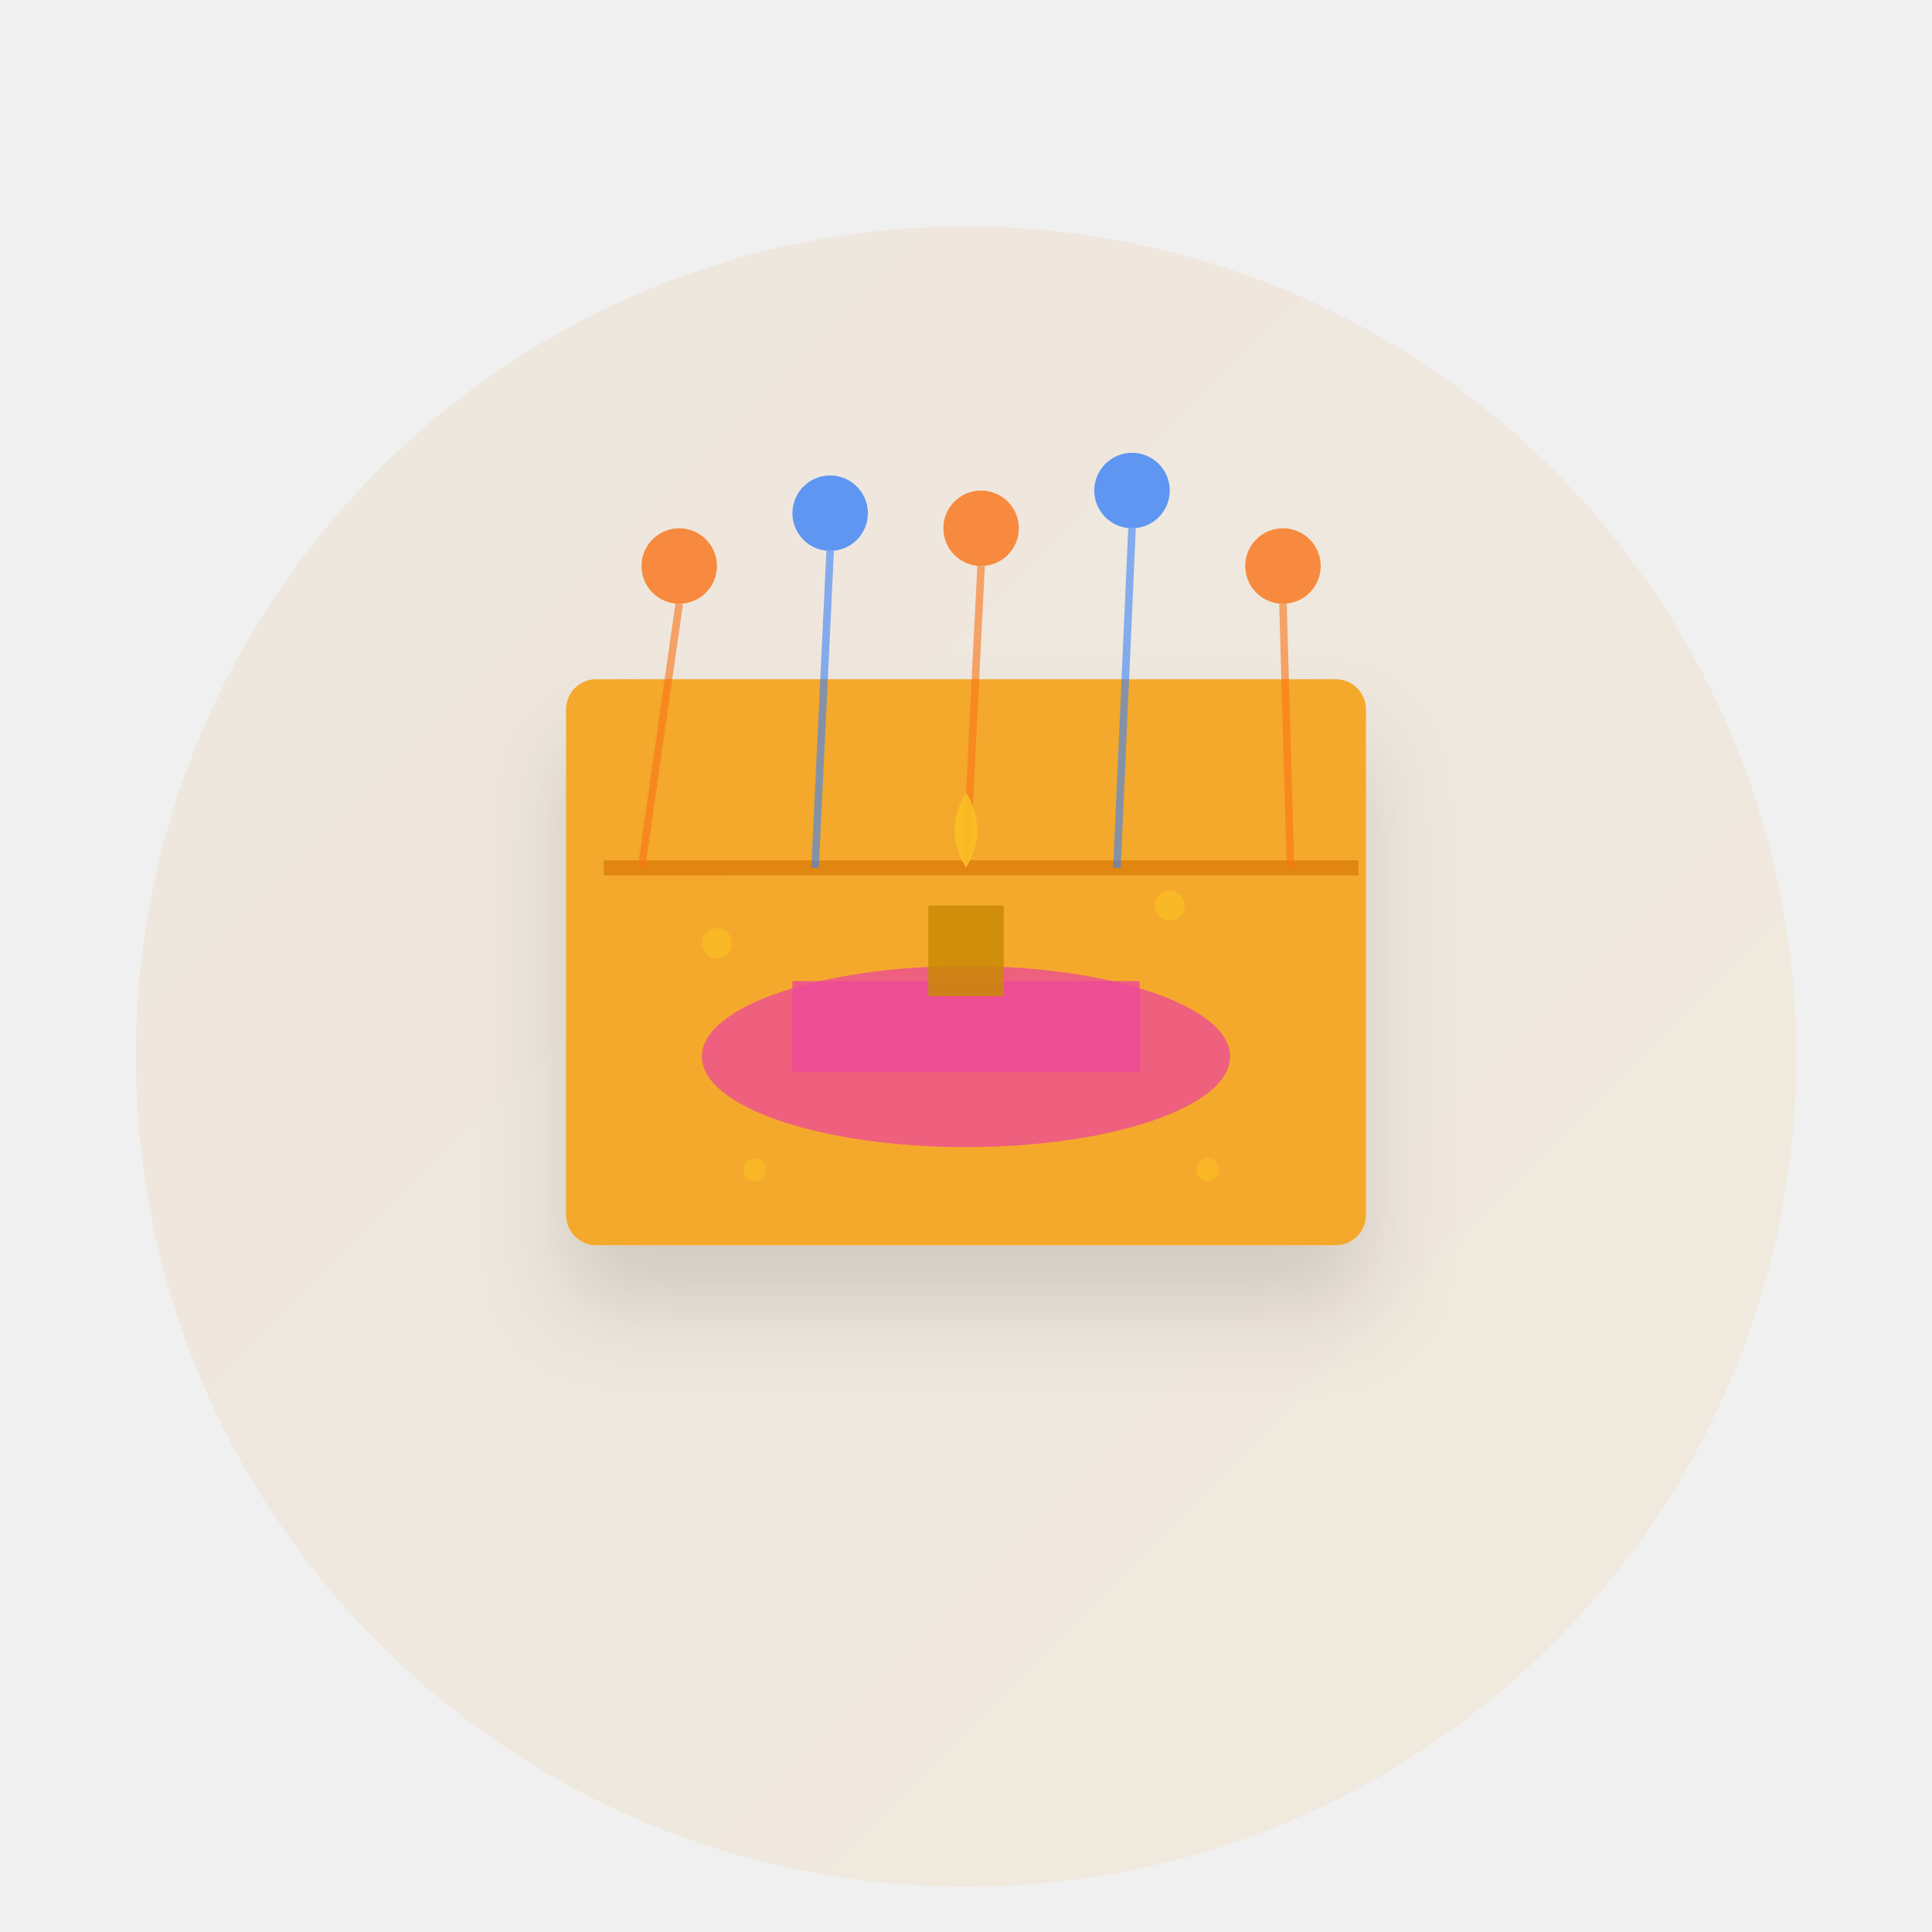
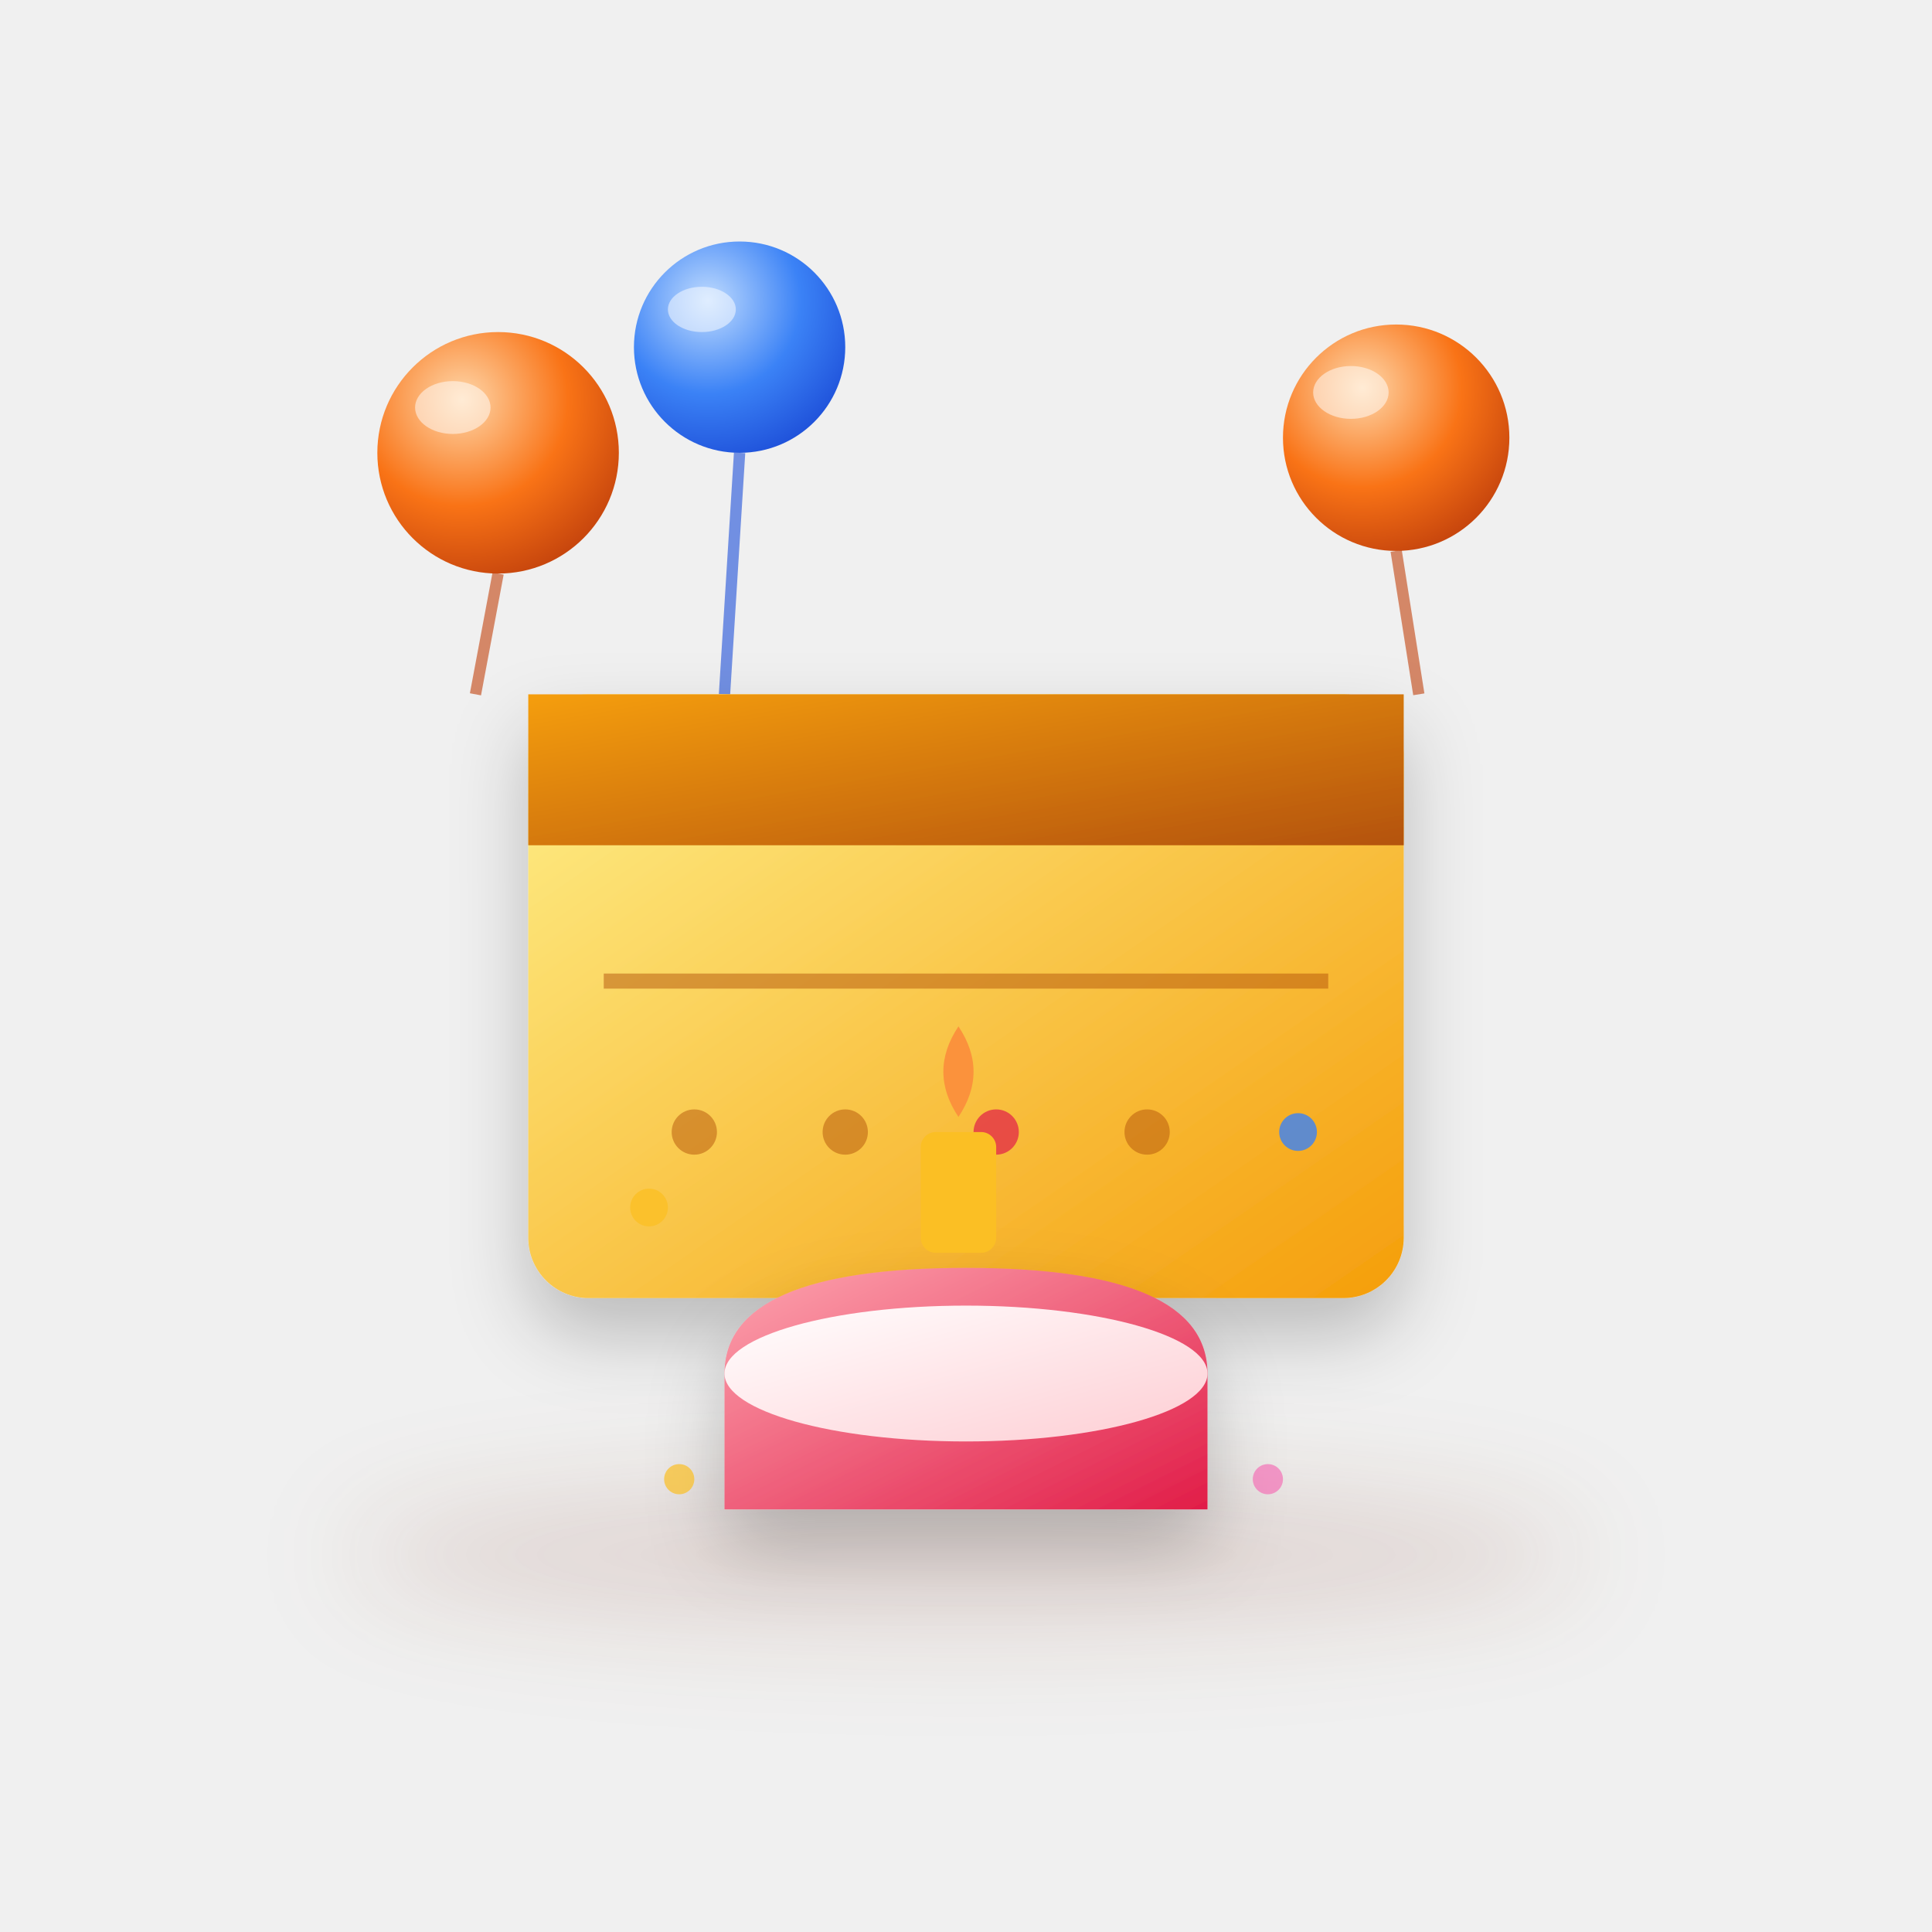
<svg xmlns="http://www.w3.org/2000/svg" viewBox="0 0 256 256">
  <defs>
-     <linearGradient id="grad-party" x1="0%" y1="0%" x2="100%" y2="100%">
-       <stop offset="0%" style="stop-color:#d97706;stop-opacity:1" />
-       <stop offset="100%" style="stop-color:#f59e0b;stop-opacity:1" />
+     <linearGradient id="po-cal-front" x1="0%" y1="0%" x2="100%" y2="100%">
+       <stop offset="0%" stop-color="#fef08a" />
+       <stop offset="100%" stop-color="#f59e0b" />
    </linearGradient>
-     <filter id="shadow" x="-50%" y="-50%" width="200%" height="200%">
-       <feDropShadow dx="0" dy="8" stdDeviation="6" flood-opacity="0.15" />
+     <linearGradient id="po-cal-side" x1="0%" y1="0%" x2="100%" y2="100%">
+       <stop offset="0%" stop-color="#f59e0b" />
+       <stop offset="100%" stop-color="#b45309" />
+     </linearGradient>
+     <linearGradient id="po-cake-body" x1="0%" y1="0%" x2="100%" y2="100%">
+       <stop offset="0%" stop-color="#fda4af" />
+       <stop offset="100%" stop-color="#e11d48" />
+     </linearGradient>
+     <linearGradient id="po-cake-top" x1="0%" y1="0%" x2="100%" y2="100%">
+       <stop offset="0%" stop-color="#ffffff" />
+       <stop offset="100%" stop-color="#fecdd3" />
+     </linearGradient>
+     <radialGradient id="po-balloon-blue" cx="35%" cy="28%" r="80%">
+       <stop offset="0%" stop-color="#bfdbfe" />
+       <stop offset="55%" stop-color="#3b82f6" />
+       <stop offset="100%" stop-color="#1d4ed8" />
+     </radialGradient>
+     <radialGradient id="po-balloon-orange" cx="35%" cy="28%" r="80%">
+       <stop offset="0%" stop-color="#fed7aa" />
+       <stop offset="55%" stop-color="#f97316" />
+       <stop offset="100%" stop-color="#c2410c" />
+     </radialGradient>
+     <filter id="ds" x="-60%" y="-60%" width="220%" height="220%">
+       <feDropShadow dx="0" dy="5" stdDeviation="5" flood-opacity="0.22" />
+     </filter>
+     <filter id="blurSoft" x="-100%" y="-100%" width="300%" height="300%">
+       <feGaussianBlur stdDeviation="7" />
    </filter>
  </defs>
-   <rect width="256" height="256" fill="none" />
-   <g opacity="0.08">
-     <circle cx="128" cy="140" r="110" fill="url(#grad-party)" />
+   <ellipse cx="128" cy="206" rx="82" ry="10" fill="#7c2d12" opacity="0.14" filter="url(#blurSoft)" />
+   <circle cx="66" cy="60" r="16" fill="url(#po-balloon-orange)" />
+   <path d="M66 76 L63 92" stroke="#c2410c" stroke-width="1.5" opacity="0.6" fill="none" />
+   <ellipse cx="60" cy="54" rx="5" ry="3.5" fill="#fff" opacity="0.5" />
+   <circle cx="98" cy="46" r="14" fill="url(#po-balloon-blue)" />
+   <path d="M98 60 L96 92" stroke="#1d4ed8" stroke-width="1.5" opacity="0.6" fill="none" />
+   <ellipse cx="93" cy="41" rx="4.5" ry="3" fill="#fff" opacity="0.5" />
+   <circle cx="185" cy="58" r="15" fill="url(#po-balloon-orange)" />
+   <path d="M185 73 L188 92" stroke="#c2410c" stroke-width="1.5" opacity="0.6" fill="none" />
+   <ellipse cx="179" cy="52" rx="5" ry="3.5" fill="#fff" opacity="0.5" />
+   <g filter="url(#ds)">
+     <rect x="70" y="92" width="116" height="80" rx="8" fill="url(#po-cal-front)" />
+     <rect x="70" y="92" width="116" height="20" fill="url(#po-cal-side)" />
  </g>
-   <rect x="75" y="90" width="106" height="75" rx="4" fill="#f59e0b" opacity="0.85" filter="url(#shadow)" />
-   <line x1="80" y1="115" x2="180" y2="115" stroke="#d97706" stroke-width="2" opacity="0.7" />
-   <circle cx="90" cy="75" r="5" fill="#f97316" opacity="0.8" />
-   <circle cx="110" cy="68" r="5" fill="#3b82f6" opacity="0.8" />
-   <circle cx="130" cy="70" r="5" fill="#f97316" opacity="0.8" />
-   <circle cx="150" cy="65" r="5" fill="#3b82f6" opacity="0.8" />
-   <circle cx="170" cy="75" r="5" fill="#f97316" opacity="0.8" />
-   <line x1="90" y1="80" x2="85" y2="115" stroke="#f97316" stroke-width="1" opacity="0.6" />
-   <line x1="110" y1="73" x2="108" y2="115" stroke="#3b82f6" stroke-width="1" opacity="0.6" />
-   <line x1="130" y1="75" x2="128" y2="115" stroke="#f97316" stroke-width="1" opacity="0.6" />
-   <line x1="150" y1="70" x2="148" y2="115" stroke="#3b82f6" stroke-width="1" opacity="0.6" />
-   <line x1="170" y1="80" x2="171" y2="115" stroke="#f97316" stroke-width="1" opacity="0.6" />
-   <ellipse cx="128" cy="140" rx="35" ry="12" fill="#ec4899" opacity="0.75" />
-   <rect x="105" y="130" width="46" height="12" fill="#ec4899" opacity="0.8" />
-   <rect x="123" y="120" width="10" height="12" fill="#ca8a04" opacity="0.85" />
-   <path d="M 128 115 Q 125 110 128 105 Q 131 110 128 115" fill="#fbbf24" opacity="0.9" />
-   <circle cx="95" cy="125" r="2" fill="#fbbf24" opacity="0.7" />
-   <circle cx="155" cy="120" r="2" fill="#fbbf24" opacity="0.7" />
-   <circle cx="100" cy="155" r="1.5" fill="#fbbf24" opacity="0.6" />
-   <circle cx="160" cy="155" r="1.5" fill="#fbbf24" opacity="0.6" />
+   <line x1="80" y1="130" x2="176" y2="130" stroke="#b45309" stroke-width="2" opacity="0.5" />
+   <circle cx="92" cy="150" r="3" fill="#b45309" opacity="0.5" />
+   <circle cx="112" cy="150" r="3" fill="#b45309" opacity="0.5" />
+   <circle cx="132" cy="150" r="3" fill="#e11d48" opacity="0.7" />
+   <circle cx="152" cy="150" r="3" fill="#b45309" opacity="0.5" />
+   <g filter="url(#ds)">
+     <path d="M96 182 Q96 168 128 168 Q160 168 160 182 L160 200 L96 200 Z" fill="url(#po-cake-body)" />
+     <ellipse cx="128" cy="182" rx="32" ry="9" fill="url(#po-cake-top)" />
+   </g>
+   <rect x="122" y="150" width="10" height="16" rx="2" fill="#fbbf24" />
+   <path d="M127 148 Q123 142 127 136 Q131 142 127 148" fill="#fb923c" />
+   <circle cx="86" cy="160" r="2.5" fill="#fbbf24" opacity="0.8" />
+   <circle cx="172" cy="150" r="2.5" fill="#3b82f6" opacity="0.8" />
+   <circle cx="90" cy="196" r="2" fill="#fbbf24" opacity="0.7" />
+   <circle cx="168" cy="196" r="2" fill="#f472b6" opacity="0.7" />
</svg>
